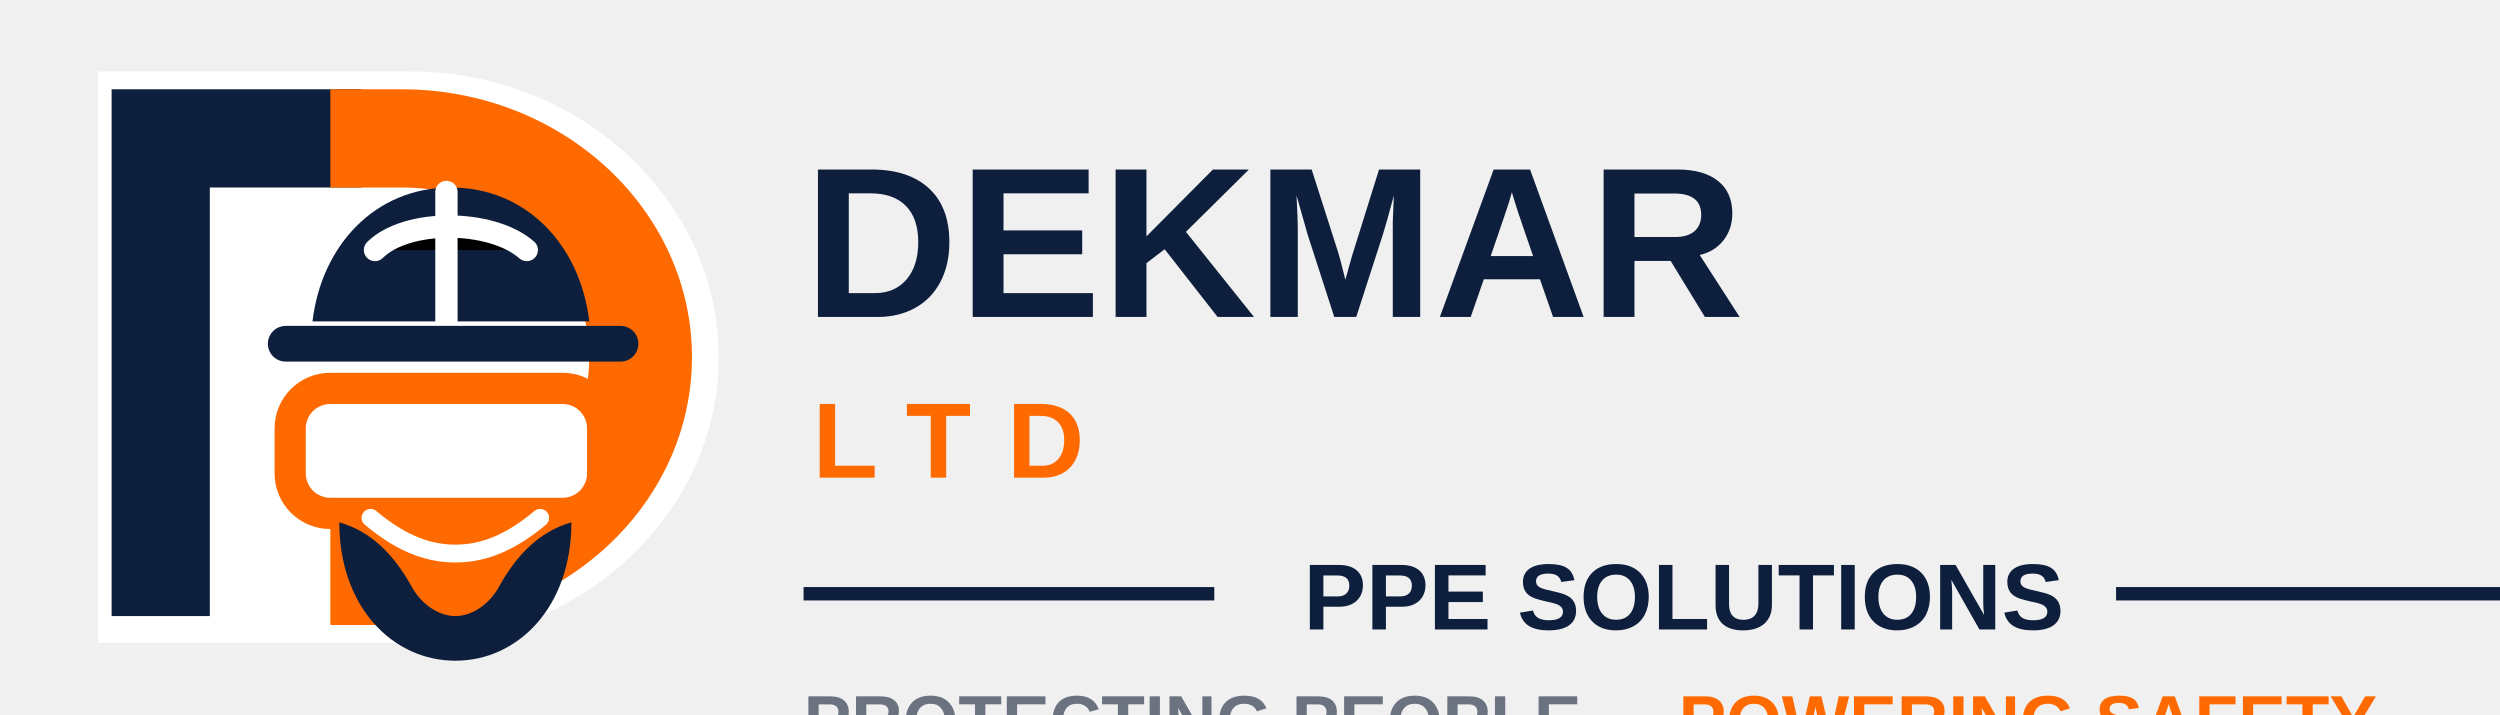
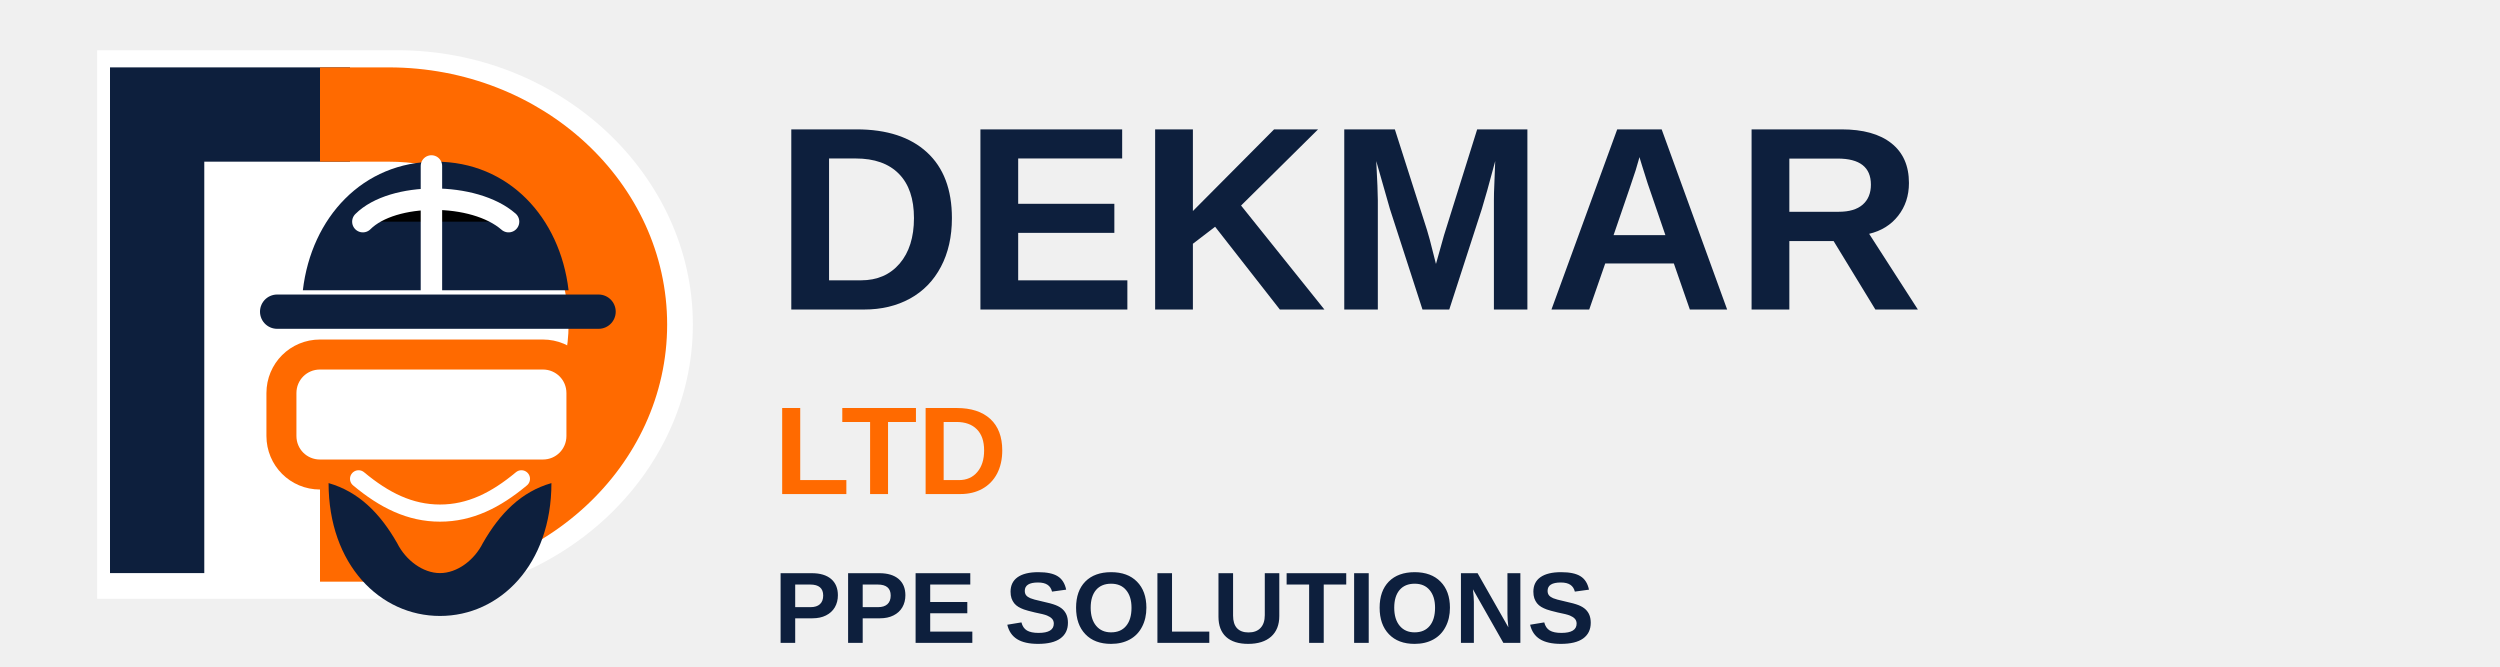
- <svg xmlns="http://www.w3.org/2000/svg" viewBox="0 0 560 160" role="img" aria-labelledby="title desc">
-   <g transform="translate(16 14)">
+ <svg xmlns="http://www.w3.org/2000/svg" viewBox="0 0 420 112" role="img" aria-labelledby="title desc">
+   <g transform="translate(12 7) scale(.72)">
    <path d="M6 2h70c38 0 69 29 69 64s-31 64-69 64H6V2Z" fill="#ffffff" />
    <path d="M9 6h56v22H31v96H9V6Z" fill="#0D1F3D" />
    <path d="M74 6c36 0 65 27 65 60s-29 60-65 60H58v-22h16c23 0 42-16 42-38S97 28 74 28H58V6h16Z" fill="#FF6A00" />
    <path d="M54 58c2-17 14-30 31-30s29 13 31 30H54Z" fill="#0D1F3D" />
    <path d="M84 29v29M68 42c7-7 26-7 34 0" stroke="#ffffff" stroke-width="5" stroke-linecap="round" />
    <path d="M48 63h75" stroke="#0D1F3D" stroke-width="8" stroke-linecap="round" />
    <path d="M58 73h52c5 0 9 4 9 9v10c0 5-4 9-9 9H58c-5 0-9-4-9-9V82c0-5 4-9 9-9Z" fill="#ffffff" stroke="#FF6A00" stroke-width="7" />
    <path d="M60 103c7 2 12 7 16 14 2 4 6 7 10 7s8-3 10-7c4-7 9-12 16-14 0 19-12 31-26 31s-26-12-26-31Z" fill="#0D1F3D" />
    <path d="M67 102c6 5 12 8 19 8s13-3 19-8" fill="none" stroke="#ffffff" stroke-width="4" stroke-linecap="round" />
  </g>
-   <g transform="translate(180 27)">
-     <text x="0" y="44" fill="#0D1F3D" font-family="Arial Black, Arial, Helvetica, sans-serif" font-size="48" font-weight="900">DEKMAR</text>
-     <text x="2" y="80" fill="#FF6A00" font-family="Arial, Helvetica, sans-serif" font-size="24" font-weight="900" letter-spacing="8">LTD</text>
-     <path d="M0 106h92M294 106h92" stroke="#0D1F3D" stroke-width="3" />
-     <text x="112" y="114" fill="#0D1F3D" font-family="Arial, Helvetica, sans-serif" font-size="21" font-weight="900">PPE SOLUTIONS</text>
-     <text x="0" y="140" fill="#6B7280" font-family="Arial, Helvetica, sans-serif" font-size="16" font-weight="800">PROTECTING PEOPLE.</text>
-     <text x="196" y="140" fill="#FF6A00" font-family="Arial, Helvetica, sans-serif" font-size="16" font-weight="900">POWERING SAFETY.</text>
+   <g transform="translate(130 17)">
+     <text x="0" y="35" fill="#0D1F3D" font-family="Arial Black, Arial, Helvetica, sans-serif" font-size="44" font-weight="900">DEKMAR</text>
+     <text x="0" y="66" fill="#FF6A00" font-family="Arial, Helvetica, sans-serif" font-size="21" font-weight="900" letter-spacing="0">LTD</text>
+     <text x="0" y="91" fill="#0D1F3D" font-family="Arial, Helvetica, sans-serif" font-size="17" font-weight="900">PPE SOLUTIONS</text>
  </g>
</svg>
